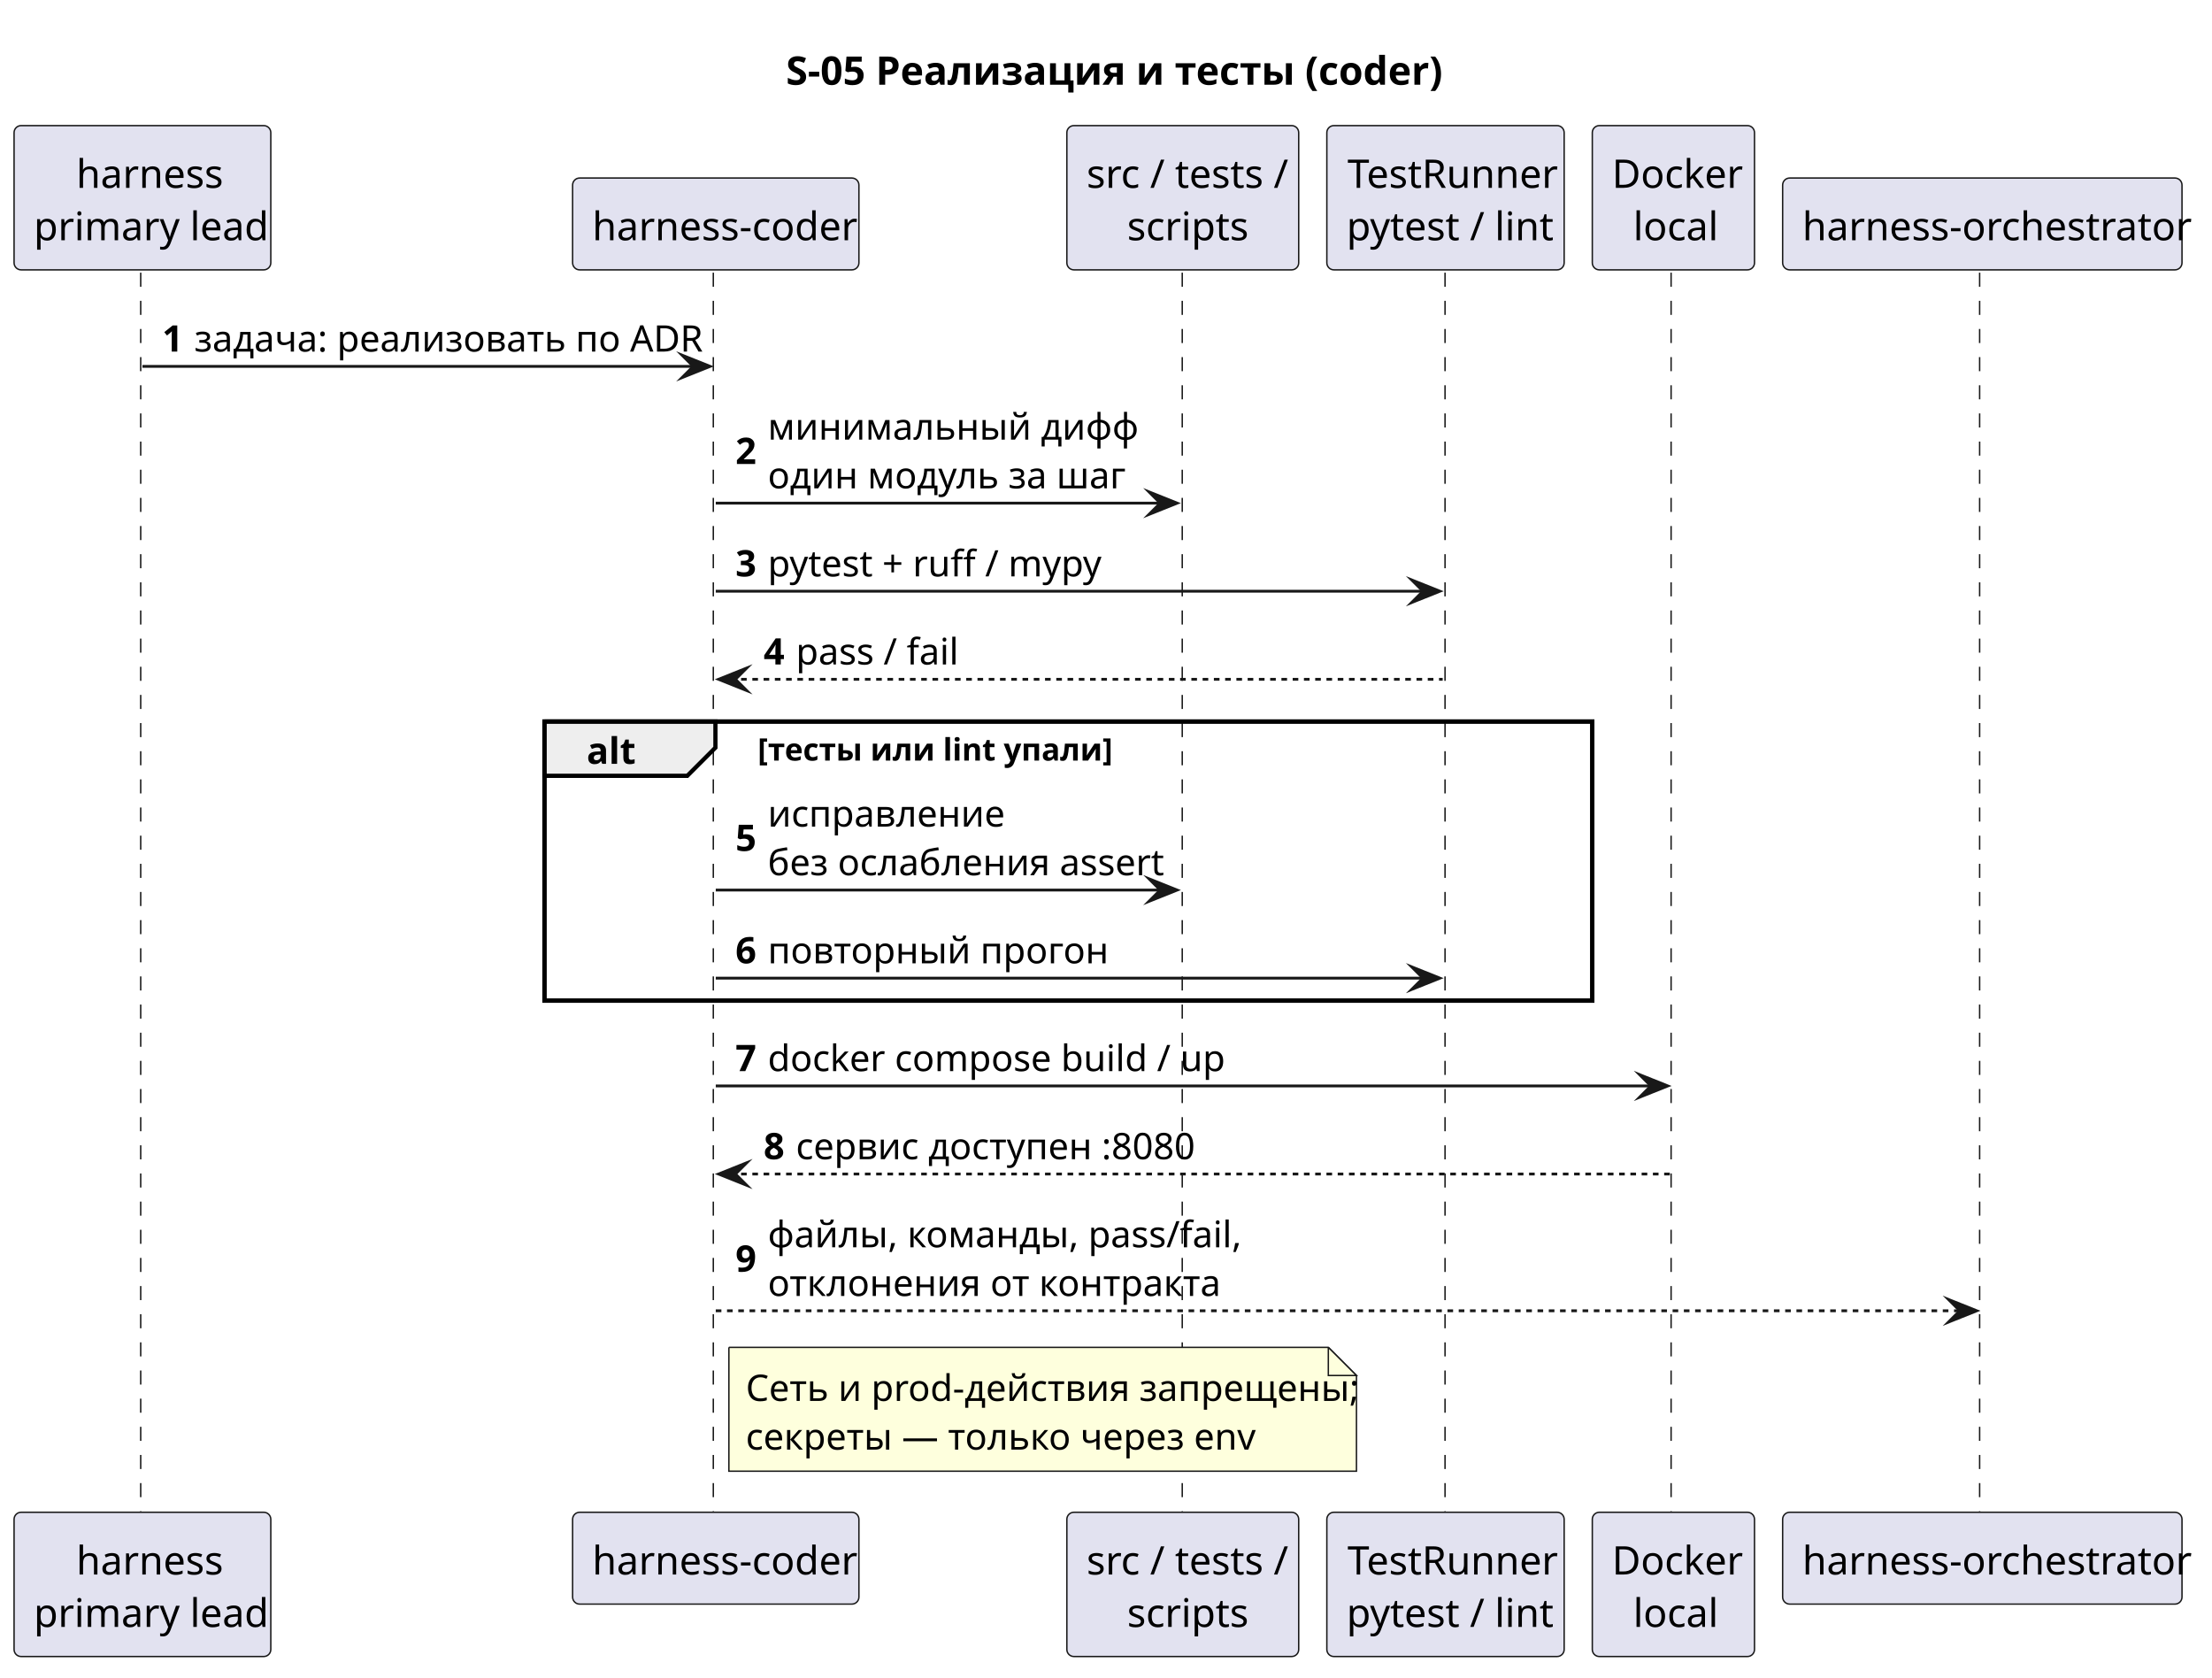
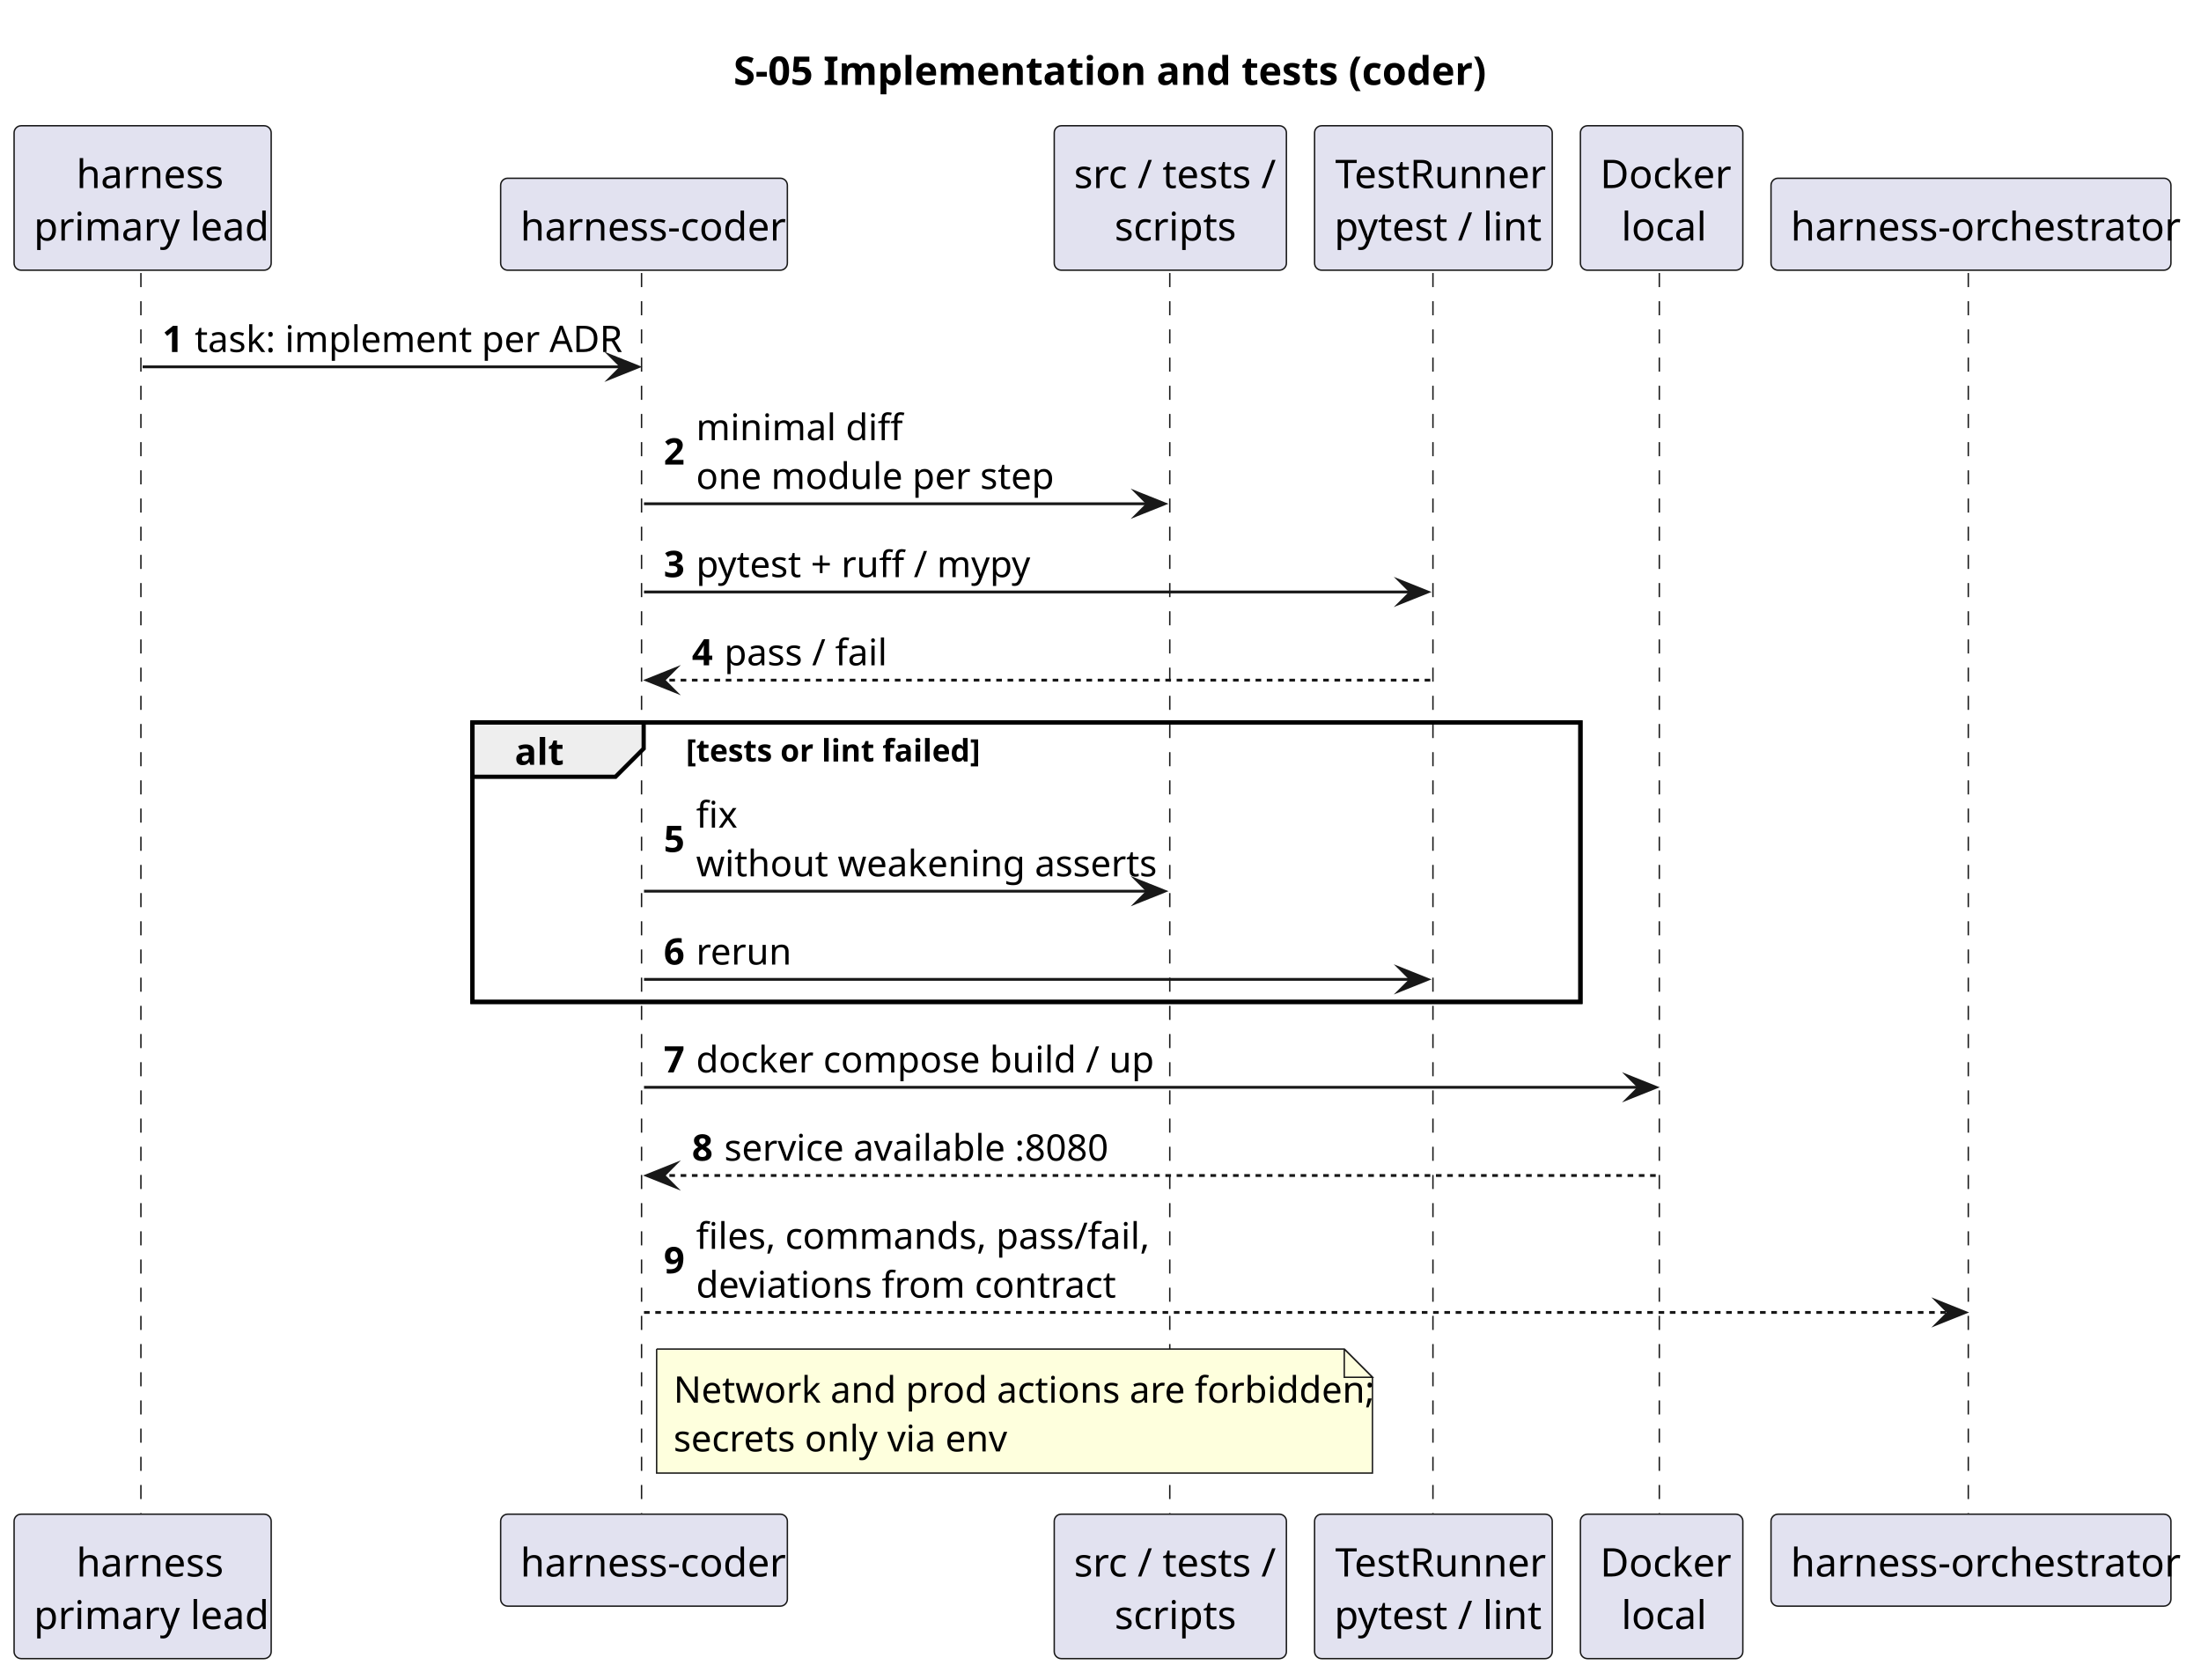
- <svg xmlns="http://www.w3.org/2000/svg" contentStyleType="text/css" data-diagram-type="SEQUENCE" height="596px" preserveAspectRatio="none" style="width:786px;height:596px;background:#FFFFFF;" version="1.1" viewBox="0 0 786 596" width="786px" zoomAndPan="magnify">
+ <svg xmlns="http://www.w3.org/2000/svg" contentStyleType="text/css" data-diagram-type="SEQUENCE" height="596px" preserveAspectRatio="none" style="width:781px;height:596px;background:#FFFFFF;" version="1.1" viewBox="0 0 781 596" width="781px" zoomAndPan="magnify">
  <defs />
  <g>
    <g class="title" data-source-line="3">
-       <text fill="#000000" font-family="Segoe UI" font-size="14" font-weight="700" lengthAdjust="spacing" textLength="220.76" x="279.291" y="30.107">S-05 Реализация и тесты (coder)</text>
+       <text fill="#000000" font-family="Segoe UI" font-size="14" font-weight="700" lengthAdjust="spacing" textLength="253.75" x="260.291" y="30.107">S-05 Implementation and tests (coder)</text>
    </g>
-     <rect fill="none" height="99.164" style="stroke:#000000;stroke-width:1.5;" width="372.335" x="193.465" y="256.318" />
+     <rect fill="none" height="99.164" style="stroke:#000000;stroke-width:1.5;" width="393.143" x="167.649" y="256.318" />
    <g class="participant-lifeline" data-entity-uid="part1" data-qualified-name="primary" data-source-line="5" id="part1-lifeline">
      <g>
        <rect fill="#000000" fill-opacity="0" height="441.365" width="8" x="46.613" y="96.863" />
        <line style="stroke:#181818;stroke-width:0.5;stroke-dasharray:5,5;" x1="50" x2="50" y1="96.863" y2="538.229" />
      </g>
    </g>
    <g class="participant-lifeline" data-entity-uid="part2" data-qualified-name="coder" data-source-line="6" id="part2-lifeline">
      <g>
-         <rect fill="#000000" fill-opacity="0" height="441.365" width="8" x="250.335" y="96.863" />
-         <line style="stroke:#181818;stroke-width:0.5;stroke-dasharray:5,5;" x1="253.465" x2="253.465" y1="96.863" y2="538.229" />
+         <rect fill="#000000" fill-opacity="0" height="441.365" width="8" x="224.519" y="96.863" />
+         <line style="stroke:#181818;stroke-width:0.5;stroke-dasharray:5,5;" x1="227.649" x2="227.649" y1="96.863" y2="538.229" />
      </g>
    </g>
    <g class="participant-lifeline" data-entity-uid="part3" data-qualified-name="code" data-source-line="7" id="part3-lifeline">
      <g>
-         <rect fill="#000000" fill-opacity="0" height="441.365" width="8" x="416.282" y="96.863" />
-         <line style="stroke:#181818;stroke-width:0.5;stroke-dasharray:5,5;" x1="420.092" x2="420.092" y1="96.863" y2="538.229" />
+         <rect fill="#000000" fill-opacity="0" height="441.365" width="8" x="411.274" y="96.863" />
+         <line style="stroke:#181818;stroke-width:0.5;stroke-dasharray:5,5;" x1="415.084" x2="415.084" y1="96.863" y2="538.229" />
      </g>
    </g>
    <g class="participant-lifeline" data-entity-uid="part4" data-qualified-name="tests" data-source-line="8" id="part4-lifeline">
      <g>
-         <rect fill="#000000" fill-opacity="0" height="441.365" width="8" x="509.636" y="96.863" />
-         <line style="stroke:#181818;stroke-width:0.5;stroke-dasharray:5,5;" x1="513.472" x2="513.472" y1="96.863" y2="538.229" />
+         <rect fill="#000000" fill-opacity="0" height="441.365" width="8" x="504.628" y="96.863" />
+         <line style="stroke:#181818;stroke-width:0.5;stroke-dasharray:5,5;" x1="508.464" x2="508.464" y1="96.863" y2="538.229" />
      </g>
    </g>
    <g class="participant-lifeline" data-entity-uid="part5" data-qualified-name="docker" data-source-line="9" id="part5-lifeline">
      <g>
-         <rect fill="#000000" fill-opacity="0" height="441.365" width="8" x="590.617" y="96.863" />
-         <line style="stroke:#181818;stroke-width:0.5;stroke-dasharray:5,5;" x1="593.8" x2="593.8" y1="96.863" y2="538.229" />
+         <rect fill="#000000" fill-opacity="0" height="441.365" width="8" x="585.609" y="96.863" />
+         <line style="stroke:#181818;stroke-width:0.5;stroke-dasharray:5,5;" x1="588.792" x2="588.792" y1="96.863" y2="538.229" />
      </g>
    </g>
    <g class="participant-lifeline" data-entity-uid="part6" data-qualified-name="orch" data-source-line="10" id="part6-lifeline">
      <g>
-         <rect fill="#000000" fill-opacity="0" height="441.365" width="8" x="700.388" y="96.863" />
-         <line style="stroke:#181818;stroke-width:0.5;stroke-dasharray:5,5;" x1="703.434" x2="703.434" y1="96.863" y2="538.229" />
+         <rect fill="#000000" fill-opacity="0" height="441.365" width="8" x="695.379" y="96.863" />
+         <line style="stroke:#181818;stroke-width:0.5;stroke-dasharray:5,5;" x1="698.426" x2="698.426" y1="96.863" y2="538.229" />
      </g>
    </g>
    <g class="participant participant-head" data-entity-uid="part1" data-qualified-name="primary" data-source-line="5" id="part1-head">
      <rect fill="#E2E2F0" height="51.242" rx="2.5" ry="2.5" style="stroke:#181818;stroke-width:0.5;" width="91.226" x="5" y="44.621" />
      <text fill="#000000" font-family="Segoe UI" font-size="14" lengthAdjust="spacing" textLength="47.038" x="27.094" y="66.728">harness</text>
      <text fill="#000000" font-family="Segoe UI" font-size="14" lengthAdjust="spacing" textLength="77.226" x="12" y="85.35">primary lead</text>
    </g>
    <g class="participant participant-tail" data-entity-uid="part1" data-qualified-name="primary" data-source-line="5" id="part1-tail">
      <rect fill="#E2E2F0" height="51.242" rx="2.5" ry="2.5" style="stroke:#181818;stroke-width:0.5;" width="91.226" x="5" y="537.229" />
      <text fill="#000000" font-family="Segoe UI" font-size="14" lengthAdjust="spacing" textLength="47.038" x="27.094" y="559.336">harness</text>
      <text fill="#000000" font-family="Segoe UI" font-size="14" lengthAdjust="spacing" textLength="77.226" x="12" y="577.957">primary lead</text>
    </g>
    <g class="participant participant-head" data-entity-uid="part2" data-qualified-name="coder" data-source-line="6" id="part2-head">
-       <rect fill="#E2E2F0" height="32.621" rx="2.5" ry="2.5" style="stroke:#181818;stroke-width:0.5;" width="101.739" x="203.465" y="63.242" />
-       <text fill="#000000" font-family="Segoe UI" font-size="14" lengthAdjust="spacing" textLength="87.739" x="210.465" y="85.35">harness-coder</text>
+       <rect fill="#E2E2F0" height="32.621" rx="2.5" ry="2.5" style="stroke:#181818;stroke-width:0.5;" width="101.739" x="177.649" y="63.242" />
+       <text fill="#000000" font-family="Segoe UI" font-size="14" lengthAdjust="spacing" textLength="87.739" x="184.649" y="85.35">harness-coder</text>
    </g>
    <g class="participant participant-tail" data-entity-uid="part2" data-qualified-name="coder" data-source-line="6" id="part2-tail">
-       <rect fill="#E2E2F0" height="32.621" rx="2.5" ry="2.5" style="stroke:#181818;stroke-width:0.5;" width="101.739" x="203.465" y="537.229" />
-       <text fill="#000000" font-family="Segoe UI" font-size="14" lengthAdjust="spacing" textLength="87.739" x="210.465" y="559.336">harness-coder</text>
+       <rect fill="#E2E2F0" height="32.621" rx="2.5" ry="2.5" style="stroke:#181818;stroke-width:0.5;" width="101.739" x="177.649" y="537.229" />
+       <text fill="#000000" font-family="Segoe UI" font-size="14" lengthAdjust="spacing" textLength="87.739" x="184.649" y="559.336">harness-coder</text>
    </g>
    <g class="participant participant-head" data-entity-uid="part3" data-qualified-name="code" data-source-line="7" id="part3-head">
-       <rect fill="#E2E2F0" height="51.242" rx="2.5" ry="2.5" style="stroke:#181818;stroke-width:0.5;" width="82.38" x="379.092" y="44.621" />
-       <text fill="#000000" font-family="Segoe UI" font-size="14" lengthAdjust="spacing" textLength="68.38" x="386.092" y="66.728">src / tests /</text>
-       <text fill="#000000" font-family="Segoe UI" font-size="14" lengthAdjust="spacing" textLength="39.58" x="400.492" y="85.35">scripts</text>
+       <rect fill="#E2E2F0" height="51.242" rx="2.5" ry="2.5" style="stroke:#181818;stroke-width:0.5;" width="82.38" x="374.084" y="44.621" />
+       <text fill="#000000" font-family="Segoe UI" font-size="14" lengthAdjust="spacing" textLength="68.38" x="381.084" y="66.728">src / tests /</text>
+       <text fill="#000000" font-family="Segoe UI" font-size="14" lengthAdjust="spacing" textLength="39.58" x="395.484" y="85.35">scripts</text>
    </g>
    <g class="participant participant-tail" data-entity-uid="part3" data-qualified-name="code" data-source-line="7" id="part3-tail">
-       <rect fill="#E2E2F0" height="51.242" rx="2.5" ry="2.5" style="stroke:#181818;stroke-width:0.5;" width="82.38" x="379.092" y="537.229" />
-       <text fill="#000000" font-family="Segoe UI" font-size="14" lengthAdjust="spacing" textLength="68.38" x="386.092" y="559.336">src / tests /</text>
-       <text fill="#000000" font-family="Segoe UI" font-size="14" lengthAdjust="spacing" textLength="39.58" x="400.492" y="577.957">scripts</text>
+       <rect fill="#E2E2F0" height="51.242" rx="2.5" ry="2.5" style="stroke:#181818;stroke-width:0.5;" width="82.38" x="374.084" y="537.229" />
+       <text fill="#000000" font-family="Segoe UI" font-size="14" lengthAdjust="spacing" textLength="68.38" x="381.084" y="559.336">src / tests /</text>
+       <text fill="#000000" font-family="Segoe UI" font-size="14" lengthAdjust="spacing" textLength="39.58" x="395.484" y="577.957">scripts</text>
    </g>
    <g class="participant participant-head" data-entity-uid="part4" data-qualified-name="tests" data-source-line="8" id="part4-head">
-       <rect fill="#E2E2F0" height="51.242" rx="2.5" ry="2.5" style="stroke:#181818;stroke-width:0.5;" width="84.328" x="471.472" y="44.621" />
-       <text fill="#000000" font-family="Segoe UI" font-size="14" lengthAdjust="spacing" textLength="69.672" x="478.8" y="66.728">TestRunner</text>
-       <text fill="#000000" font-family="Segoe UI" font-size="14" lengthAdjust="spacing" textLength="70.328" x="478.472" y="85.35">pytest / lint</text>
+       <rect fill="#E2E2F0" height="51.242" rx="2.5" ry="2.5" style="stroke:#181818;stroke-width:0.5;" width="84.328" x="466.464" y="44.621" />
+       <text fill="#000000" font-family="Segoe UI" font-size="14" lengthAdjust="spacing" textLength="69.672" x="473.792" y="66.728">TestRunner</text>
+       <text fill="#000000" font-family="Segoe UI" font-size="14" lengthAdjust="spacing" textLength="70.328" x="473.464" y="85.35">pytest / lint</text>
    </g>
    <g class="participant participant-tail" data-entity-uid="part4" data-qualified-name="tests" data-source-line="8" id="part4-tail">
-       <rect fill="#E2E2F0" height="51.242" rx="2.5" ry="2.5" style="stroke:#181818;stroke-width:0.5;" width="84.328" x="471.472" y="537.229" />
-       <text fill="#000000" font-family="Segoe UI" font-size="14" lengthAdjust="spacing" textLength="69.672" x="478.8" y="559.336">TestRunner</text>
-       <text fill="#000000" font-family="Segoe UI" font-size="14" lengthAdjust="spacing" textLength="70.328" x="478.472" y="577.957">pytest / lint</text>
+       <rect fill="#E2E2F0" height="51.242" rx="2.5" ry="2.5" style="stroke:#181818;stroke-width:0.5;" width="84.328" x="466.464" y="537.229" />
+       <text fill="#000000" font-family="Segoe UI" font-size="14" lengthAdjust="spacing" textLength="69.672" x="473.792" y="559.336">TestRunner</text>
+       <text fill="#000000" font-family="Segoe UI" font-size="14" lengthAdjust="spacing" textLength="70.328" x="473.464" y="577.957">pytest / lint</text>
    </g>
    <g class="participant participant-head" data-entity-uid="part5" data-qualified-name="docker" data-source-line="9" id="part5-head">
-       <rect fill="#E2E2F0" height="51.242" rx="2.5" ry="2.5" style="stroke:#181818;stroke-width:0.5;" width="57.634" x="565.8" y="44.621" />
-       <text fill="#000000" font-family="Segoe UI" font-size="14" lengthAdjust="spacing" textLength="43.634" x="572.8" y="66.728">Docker</text>
-       <text fill="#000000" font-family="Segoe UI" font-size="14" lengthAdjust="spacing" textLength="28.574" x="580.33" y="85.35">local</text>
+       <rect fill="#E2E2F0" height="51.242" rx="2.5" ry="2.5" style="stroke:#181818;stroke-width:0.5;" width="57.634" x="560.792" y="44.621" />
+       <text fill="#000000" font-family="Segoe UI" font-size="14" lengthAdjust="spacing" textLength="43.634" x="567.792" y="66.728">Docker</text>
+       <text fill="#000000" font-family="Segoe UI" font-size="14" lengthAdjust="spacing" textLength="28.574" x="575.322" y="85.35">local</text>
    </g>
    <g class="participant participant-tail" data-entity-uid="part5" data-qualified-name="docker" data-source-line="9" id="part5-tail">
-       <rect fill="#E2E2F0" height="51.242" rx="2.5" ry="2.5" style="stroke:#181818;stroke-width:0.5;" width="57.634" x="565.8" y="537.229" />
-       <text fill="#000000" font-family="Segoe UI" font-size="14" lengthAdjust="spacing" textLength="43.634" x="572.8" y="559.336">Docker</text>
-       <text fill="#000000" font-family="Segoe UI" font-size="14" lengthAdjust="spacing" textLength="28.574" x="580.33" y="577.957">local</text>
+       <rect fill="#E2E2F0" height="51.242" rx="2.5" ry="2.5" style="stroke:#181818;stroke-width:0.5;" width="57.634" x="560.792" y="537.229" />
+       <text fill="#000000" font-family="Segoe UI" font-size="14" lengthAdjust="spacing" textLength="43.634" x="567.792" y="559.336">Docker</text>
+       <text fill="#000000" font-family="Segoe UI" font-size="14" lengthAdjust="spacing" textLength="28.574" x="575.322" y="577.957">local</text>
    </g>
    <g class="participant participant-head" data-entity-uid="part6" data-qualified-name="orch" data-source-line="10" id="part6-head">
-       <rect fill="#E2E2F0" height="32.621" rx="2.5" ry="2.5" style="stroke:#181818;stroke-width:0.5;" width="141.907" x="633.434" y="63.242" />
-       <text fill="#000000" font-family="Segoe UI" font-size="14" lengthAdjust="spacing" textLength="127.907" x="640.434" y="85.35">harness-orchestrator</text>
+       <rect fill="#E2E2F0" height="32.621" rx="2.5" ry="2.5" style="stroke:#181818;stroke-width:0.5;" width="141.907" x="628.426" y="63.242" />
+       <text fill="#000000" font-family="Segoe UI" font-size="14" lengthAdjust="spacing" textLength="127.907" x="635.426" y="85.35">harness-orchestrator</text>
    </g>
    <g class="participant participant-tail" data-entity-uid="part6" data-qualified-name="orch" data-source-line="10" id="part6-tail">
-       <rect fill="#E2E2F0" height="32.621" rx="2.5" ry="2.5" style="stroke:#181818;stroke-width:0.5;" width="141.907" x="633.434" y="537.229" />
-       <text fill="#000000" font-family="Segoe UI" font-size="14" lengthAdjust="spacing" textLength="127.907" x="640.434" y="559.336">harness-orchestrator</text>
+       <rect fill="#E2E2F0" height="32.621" rx="2.5" ry="2.5" style="stroke:#181818;stroke-width:0.5;" width="141.907" x="628.426" y="537.229" />
+       <text fill="#000000" font-family="Segoe UI" font-size="14" lengthAdjust="spacing" textLength="127.907" x="635.426" y="559.336">harness-orchestrator</text>
    </g>
    <g class="message" data-entity-1="part1" data-entity-2="part2" data-source-line="12" id="msg1">
-       <polygon fill="#181818" points="242.335,126.154,252.335,130.154,242.335,134.154,246.335,130.154" style="stroke:#181818;stroke-width:1;stroke-linejoin:miter;stroke-miterlimit:10;" />
-       <line style="stroke:#181818;stroke-width:1;" x1="50.613" x2="248.335" y1="130.154" y2="130.154" />
+       <polygon fill="#181818" points="216.519,126.154,226.519,130.154,216.519,134.154,220.519,130.154" style="stroke:#181818;stroke-width:1;stroke-linejoin:miter;stroke-miterlimit:10;" />
+       <line style="stroke:#181818;stroke-width:1;" x1="50.613" x2="222.519" y1="130.154" y2="130.154" />
      <text fill="#000000" font-family="Segoe UI" font-size="13" font-weight="700" lengthAdjust="spacing" textLength="7.478" x="57.613" y="124.892">1</text>
-       <text fill="#000000" font-family="Segoe UI" font-size="13" lengthAdjust="spacing" textLength="168.245" x="69.09" y="124.892">задача: реализовать по ADR</text>
+       <text fill="#000000" font-family="Segoe UI" font-size="13" lengthAdjust="spacing" textLength="142.429" x="69.09" y="124.892">task: implement per ADR</text>
    </g>
    <g class="message" data-entity-1="part2" data-entity-2="part3" data-source-line="13" id="msg2">
-       <polygon fill="#181818" points="408.282,174.736,418.282,178.736,408.282,182.736,412.282,178.736" style="stroke:#181818;stroke-width:1;stroke-linejoin:miter;stroke-miterlimit:10;" />
-       <line style="stroke:#181818;stroke-width:1;" x1="254.335" x2="414.282" y1="178.736" y2="178.736" />
-       <text fill="#000000" font-family="Segoe UI" font-size="13" font-weight="700" lengthAdjust="spacing" textLength="7.478" x="261.335" y="164.828">2</text>
-       <text fill="#000000" font-family="Segoe UI" font-size="13" lengthAdjust="spacing" textLength="121.221" x="272.812" y="156.183">минимальный дифф</text>
-       <text fill="#000000" font-family="Segoe UI" font-size="13" lengthAdjust="spacing" textLength="118.409" x="272.812" y="173.474">один модуль за шаг</text>
+       <polygon fill="#181818" points="403.274,174.736,413.274,178.736,403.274,182.736,407.274,178.736" style="stroke:#181818;stroke-width:1;stroke-linejoin:miter;stroke-miterlimit:10;" />
+       <line style="stroke:#181818;stroke-width:1;" x1="228.519" x2="409.274" y1="178.736" y2="178.736" />
+       <text fill="#000000" font-family="Segoe UI" font-size="13" font-weight="700" lengthAdjust="spacing" textLength="7.478" x="235.519" y="164.828">2</text>
+       <text fill="#000000" font-family="Segoe UI" font-size="13" lengthAdjust="spacing" textLength="68.314" x="246.997" y="156.183">minimal diff</text>
+       <text fill="#000000" font-family="Segoe UI" font-size="13" lengthAdjust="spacing" textLength="119.552" x="246.997" y="173.474">one module per step</text>
    </g>
    <g class="message" data-entity-1="part2" data-entity-2="part4" data-source-line="14" id="msg3">
-       <polygon fill="#181818" points="501.636,206.027,511.636,210.027,501.636,214.027,505.636,210.027" style="stroke:#181818;stroke-width:1;stroke-linejoin:miter;stroke-miterlimit:10;" />
-       <line style="stroke:#181818;stroke-width:1;" x1="254.335" x2="507.636" y1="210.027" y2="210.027" />
-       <text fill="#000000" font-family="Segoe UI" font-size="13" font-weight="700" lengthAdjust="spacing" textLength="7.478" x="261.335" y="204.765">3</text>
-       <text fill="#000000" font-family="Segoe UI" font-size="13" lengthAdjust="spacing" textLength="114.696" x="272.812" y="204.765">pytest + ruff / mypy</text>
+       <polygon fill="#181818" points="496.628,206.027,506.628,210.027,496.628,214.027,500.628,210.027" style="stroke:#181818;stroke-width:1;stroke-linejoin:miter;stroke-miterlimit:10;" />
+       <line style="stroke:#181818;stroke-width:1;" x1="228.519" x2="502.628" y1="210.027" y2="210.027" />
+       <text fill="#000000" font-family="Segoe UI" font-size="13" font-weight="700" lengthAdjust="spacing" textLength="7.478" x="235.519" y="204.765">3</text>
+       <text fill="#000000" font-family="Segoe UI" font-size="13" lengthAdjust="spacing" textLength="114.696" x="246.997" y="204.765">pytest + ruff / mypy</text>
    </g>
    <g class="message" data-entity-1="part4" data-entity-2="part2" data-source-line="15" id="msg4">
-       <polygon fill="#181818" points="265.335,237.318,255.335,241.318,265.335,245.318,261.335,241.318" style="stroke:#181818;stroke-width:1;stroke-linejoin:miter;stroke-miterlimit:10;" />
-       <line style="stroke:#181818;stroke-width:1;stroke-dasharray:2,2;" x1="259.335" x2="512.636" y1="241.318" y2="241.318" />
-       <text fill="#000000" font-family="Segoe UI" font-size="13" font-weight="700" lengthAdjust="spacing" textLength="7.478" x="271.335" y="236.056">4</text>
-       <text fill="#000000" font-family="Segoe UI" font-size="13" lengthAdjust="spacing" textLength="54.456" x="282.812" y="236.056">pass / fail</text>
+       <polygon fill="#181818" points="239.519,237.318,229.519,241.318,239.519,245.318,235.519,241.318" style="stroke:#181818;stroke-width:1;stroke-linejoin:miter;stroke-miterlimit:10;" />
+       <line style="stroke:#181818;stroke-width:1;stroke-dasharray:2,2;" x1="233.519" x2="507.628" y1="241.318" y2="241.318" />
+       <text fill="#000000" font-family="Segoe UI" font-size="13" font-weight="700" lengthAdjust="spacing" textLength="7.478" x="245.519" y="236.056">4</text>
+       <text fill="#000000" font-family="Segoe UI" font-size="13" lengthAdjust="spacing" textLength="54.456" x="256.997" y="236.056">pass / fail</text>
    </g>
-     <path d="M193.465,256.318 L254.214,256.318 L254.214,265.609 L244.214,275.609 L193.465,275.609 L193.465,256.318" fill="#EEEEEE" style="stroke:#000000;stroke-width:1.5;" />
-     <rect fill="none" height="99.164" style="stroke:#000000;stroke-width:1.5;" width="372.335" x="193.465" y="256.318" />
-     <text fill="#000000" font-family="Segoe UI" font-size="13" font-weight="700" lengthAdjust="spacing" textLength="15.748" x="208.465" y="271.347">alt</text>
-     <text fill="#000000" font-family="Segoe UI" font-size="11" font-weight="700" lengthAdjust="spacing" textLength="117.149" x="269.214" y="270.188">[тесты или lint упали]</text>
+     <path d="M167.649,256.318 L228.398,256.318 L228.398,265.609 L218.398,275.609 L167.649,275.609 L167.649,256.318" fill="#EEEEEE" style="stroke:#000000;stroke-width:1.5;" />
+     <rect fill="none" height="99.164" style="stroke:#000000;stroke-width:1.5;" width="393.143" x="167.649" y="256.318" />
+     <text fill="#000000" font-family="Segoe UI" font-size="13" font-weight="700" lengthAdjust="spacing" textLength="15.748" x="182.649" y="271.347">alt</text>
+     <text fill="#000000" font-family="Segoe UI" font-size="11" font-weight="700" lengthAdjust="spacing" textLength="98.855" x="243.398" y="270.188">[tests or lint failed]</text>
    <g class="message" data-entity-1="part2" data-entity-2="part3" data-source-line="17" id="msg5">
-       <polygon fill="#181818" points="408.282,312.191,418.282,316.191,408.282,320.191,412.282,316.191" style="stroke:#181818;stroke-width:1;stroke-linejoin:miter;stroke-miterlimit:10;" />
-       <line style="stroke:#181818;stroke-width:1;" x1="254.335" x2="414.282" y1="316.191" y2="316.191" />
-       <text fill="#000000" font-family="Segoe UI" font-size="13" font-weight="700" lengthAdjust="spacing" textLength="7.478" x="261.335" y="302.283">5</text>
-       <text fill="#000000" font-family="Segoe UI" font-size="13" lengthAdjust="spacing" textLength="77.708" x="272.812" y="293.638">исправление</text>
-       <text fill="#000000" font-family="Segoe UI" font-size="13" lengthAdjust="spacing" textLength="130.47" x="272.812" y="310.929">без ослабления assert</text>
+       <polygon fill="#181818" points="403.274,312.191,413.274,316.191,403.274,320.191,407.274,316.191" style="stroke:#181818;stroke-width:1;stroke-linejoin:miter;stroke-miterlimit:10;" />
+       <line style="stroke:#181818;stroke-width:1;" x1="228.519" x2="409.274" y1="316.191" y2="316.191" />
+       <text fill="#000000" font-family="Segoe UI" font-size="13" font-weight="700" lengthAdjust="spacing" textLength="7.478" x="235.519" y="302.283">5</text>
+       <text fill="#000000" font-family="Segoe UI" font-size="13" lengthAdjust="spacing" textLength="13.184" x="246.997" y="293.638">fix</text>
+       <text fill="#000000" font-family="Segoe UI" font-size="13" lengthAdjust="spacing" textLength="151.277" x="246.997" y="310.929">without weakening asserts</text>
    </g>
    <g class="message" data-entity-1="part2" data-entity-2="part4" data-source-line="18" id="msg6">
-       <polygon fill="#181818" points="501.636,343.482,511.636,347.482,501.636,351.482,505.636,347.482" style="stroke:#181818;stroke-width:1;stroke-linejoin:miter;stroke-miterlimit:10;" />
-       <line style="stroke:#181818;stroke-width:1;" x1="254.335" x2="507.636" y1="347.482" y2="347.482" />
-       <text fill="#000000" font-family="Segoe UI" font-size="13" font-weight="700" lengthAdjust="spacing" textLength="7.478" x="261.335" y="342.22">6</text>
-       <text fill="#000000" font-family="Segoe UI" font-size="13" lengthAdjust="spacing" textLength="113.299" x="272.812" y="342.22">повторный прогон</text>
+       <polygon fill="#181818" points="496.628,343.482,506.628,347.482,496.628,351.482,500.628,347.482" style="stroke:#181818;stroke-width:1;stroke-linejoin:miter;stroke-miterlimit:10;" />
+       <line style="stroke:#181818;stroke-width:1;" x1="228.519" x2="502.628" y1="347.482" y2="347.482" />
+       <text fill="#000000" font-family="Segoe UI" font-size="13" font-weight="700" lengthAdjust="spacing" textLength="7.478" x="235.519" y="342.22">6</text>
+       <text fill="#000000" font-family="Segoe UI" font-size="13" lengthAdjust="spacing" textLength="30.551" x="246.997" y="342.22">rerun</text>
    </g>
    <g class="message" data-entity-1="part2" data-entity-2="part5" data-source-line="20" id="msg7">
-       <polygon fill="#181818" points="582.617,381.773,592.617,385.773,582.617,389.773,586.617,385.773" style="stroke:#181818;stroke-width:1;stroke-linejoin:miter;stroke-miterlimit:10;" />
-       <line style="stroke:#181818;stroke-width:1;" x1="254.335" x2="588.617" y1="385.773" y2="385.773" />
-       <text fill="#000000" font-family="Segoe UI" font-size="13" font-weight="700" lengthAdjust="spacing" textLength="7.478" x="261.335" y="380.511">7</text>
-       <text fill="#000000" font-family="Segoe UI" font-size="13" lengthAdjust="spacing" textLength="154.711" x="272.812" y="380.511">docker compose build / up</text>
+       <polygon fill="#181818" points="577.609,381.773,587.609,385.773,577.609,389.773,581.609,385.773" style="stroke:#181818;stroke-width:1;stroke-linejoin:miter;stroke-miterlimit:10;" />
+       <line style="stroke:#181818;stroke-width:1;" x1="228.519" x2="583.609" y1="385.773" y2="385.773" />
+       <text fill="#000000" font-family="Segoe UI" font-size="13" font-weight="700" lengthAdjust="spacing" textLength="7.478" x="235.519" y="380.511">7</text>
+       <text fill="#000000" font-family="Segoe UI" font-size="13" lengthAdjust="spacing" textLength="154.711" x="246.997" y="380.511">docker compose build / up</text>
    </g>
    <g class="message" data-entity-1="part5" data-entity-2="part2" data-source-line="21" id="msg8">
-       <polygon fill="#181818" points="265.335,413.065,255.335,417.065,265.335,421.065,261.335,417.065" style="stroke:#181818;stroke-width:1;stroke-linejoin:miter;stroke-miterlimit:10;" />
-       <line style="stroke:#181818;stroke-width:1;stroke-dasharray:2,2;" x1="259.335" x2="593.617" y1="417.065" y2="417.065" />
-       <text fill="#000000" font-family="Segoe UI" font-size="13" font-weight="700" lengthAdjust="spacing" textLength="7.478" x="271.335" y="411.802">8</text>
-       <text fill="#000000" font-family="Segoe UI" font-size="13" lengthAdjust="spacing" textLength="133.022" x="282.812" y="411.802">сервис доступен :8080</text>
+       <polygon fill="#181818" points="239.519,413.065,229.519,417.065,239.519,421.065,235.519,417.065" style="stroke:#181818;stroke-width:1;stroke-linejoin:miter;stroke-miterlimit:10;" />
+       <line style="stroke:#181818;stroke-width:1;stroke-dasharray:2,2;" x1="233.519" x2="588.609" y1="417.065" y2="417.065" />
+       <text fill="#000000" font-family="Segoe UI" font-size="13" font-weight="700" lengthAdjust="spacing" textLength="7.478" x="245.519" y="411.802">8</text>
+       <text fill="#000000" font-family="Segoe UI" font-size="13" lengthAdjust="spacing" textLength="126.94" x="256.997" y="411.802">service available :8080</text>
    </g>
    <g class="message" data-entity-1="part2" data-entity-2="part6" data-source-line="22" id="msg9">
-       <polygon fill="#181818" points="692.388,461.647,702.388,465.647,692.388,469.647,696.388,465.647" style="stroke:#181818;stroke-width:1;stroke-linejoin:miter;stroke-miterlimit:10;" />
-       <line style="stroke:#181818;stroke-width:1;stroke-dasharray:2,2;" x1="254.335" x2="698.388" y1="465.647" y2="465.647" />
-       <text fill="#000000" font-family="Segoe UI" font-size="13" font-weight="700" lengthAdjust="spacing" textLength="7.478" x="261.335" y="451.738">9</text>
-       <text fill="#000000" font-family="Segoe UI" font-size="13" lengthAdjust="spacing" textLength="155.727" x="272.812" y="443.093">файлы, команды, pass/fail,</text>
-       <text fill="#000000" font-family="Segoe UI" font-size="13" lengthAdjust="spacing" textLength="149.424" x="272.812" y="460.384">отклонения от контракта</text>
+       <polygon fill="#181818" points="687.379,461.647,697.379,465.647,687.379,469.647,691.379,465.647" style="stroke:#181818;stroke-width:1;stroke-linejoin:miter;stroke-miterlimit:10;" />
+       <line style="stroke:#181818;stroke-width:1;stroke-dasharray:2,2;" x1="228.519" x2="693.379" y1="465.647" y2="465.647" />
+       <text fill="#000000" font-family="Segoe UI" font-size="13" font-weight="700" lengthAdjust="spacing" textLength="7.478" x="235.519" y="451.738">9</text>
+       <text fill="#000000" font-family="Segoe UI" font-size="13" lengthAdjust="spacing" textLength="148.751" x="246.997" y="443.093">files, commands, pass/fail,</text>
+       <text fill="#000000" font-family="Segoe UI" font-size="13" lengthAdjust="spacing" textLength="139.94" x="246.997" y="460.384">deviations from contract</text>
    </g>
-     <path d="M259,478.647 L259,522.646 L482,522.646 L482,488.647 L472,478.647 L259,478.647" fill="#FEFFDD" style="stroke:#181818;stroke-width:0.5;" />
-     <path d="M472,478.647 L472,488.647 L482,488.647 L472,478.647" fill="#FEFFDD" style="stroke:#181818;stroke-width:0.5;" />
-     <text fill="#000000" font-family="Segoe UI" font-size="13" lengthAdjust="spacing" textLength="202.789" x="265" y="497.675">Сеть и prod-действия запрещены;</text>
-     <text fill="#000000" font-family="Segoe UI" font-size="13" lengthAdjust="spacing" textLength="170.695" x="265" y="514.966">секреты — только через env</text>
+     <path d="M233,478.647 L233,522.646 L487,522.646 L487,488.647 L477,478.647 L233,478.647" fill="#FEFFDD" style="stroke:#181818;stroke-width:0.5;" />
+     <path d="M477,478.647 L477,488.647 L487,488.647 L477,478.647" fill="#FEFFDD" style="stroke:#181818;stroke-width:0.5;" />
+     <text fill="#000000" font-family="Segoe UI" font-size="13" lengthAdjust="spacing" textLength="233.664" x="239" y="497.675">Network and prod actions are forbidden;</text>
+     <text fill="#000000" font-family="Segoe UI" font-size="13" lengthAdjust="spacing" textLength="111.027" x="239" y="514.966">secrets only via env</text>
  </g>
</svg>
